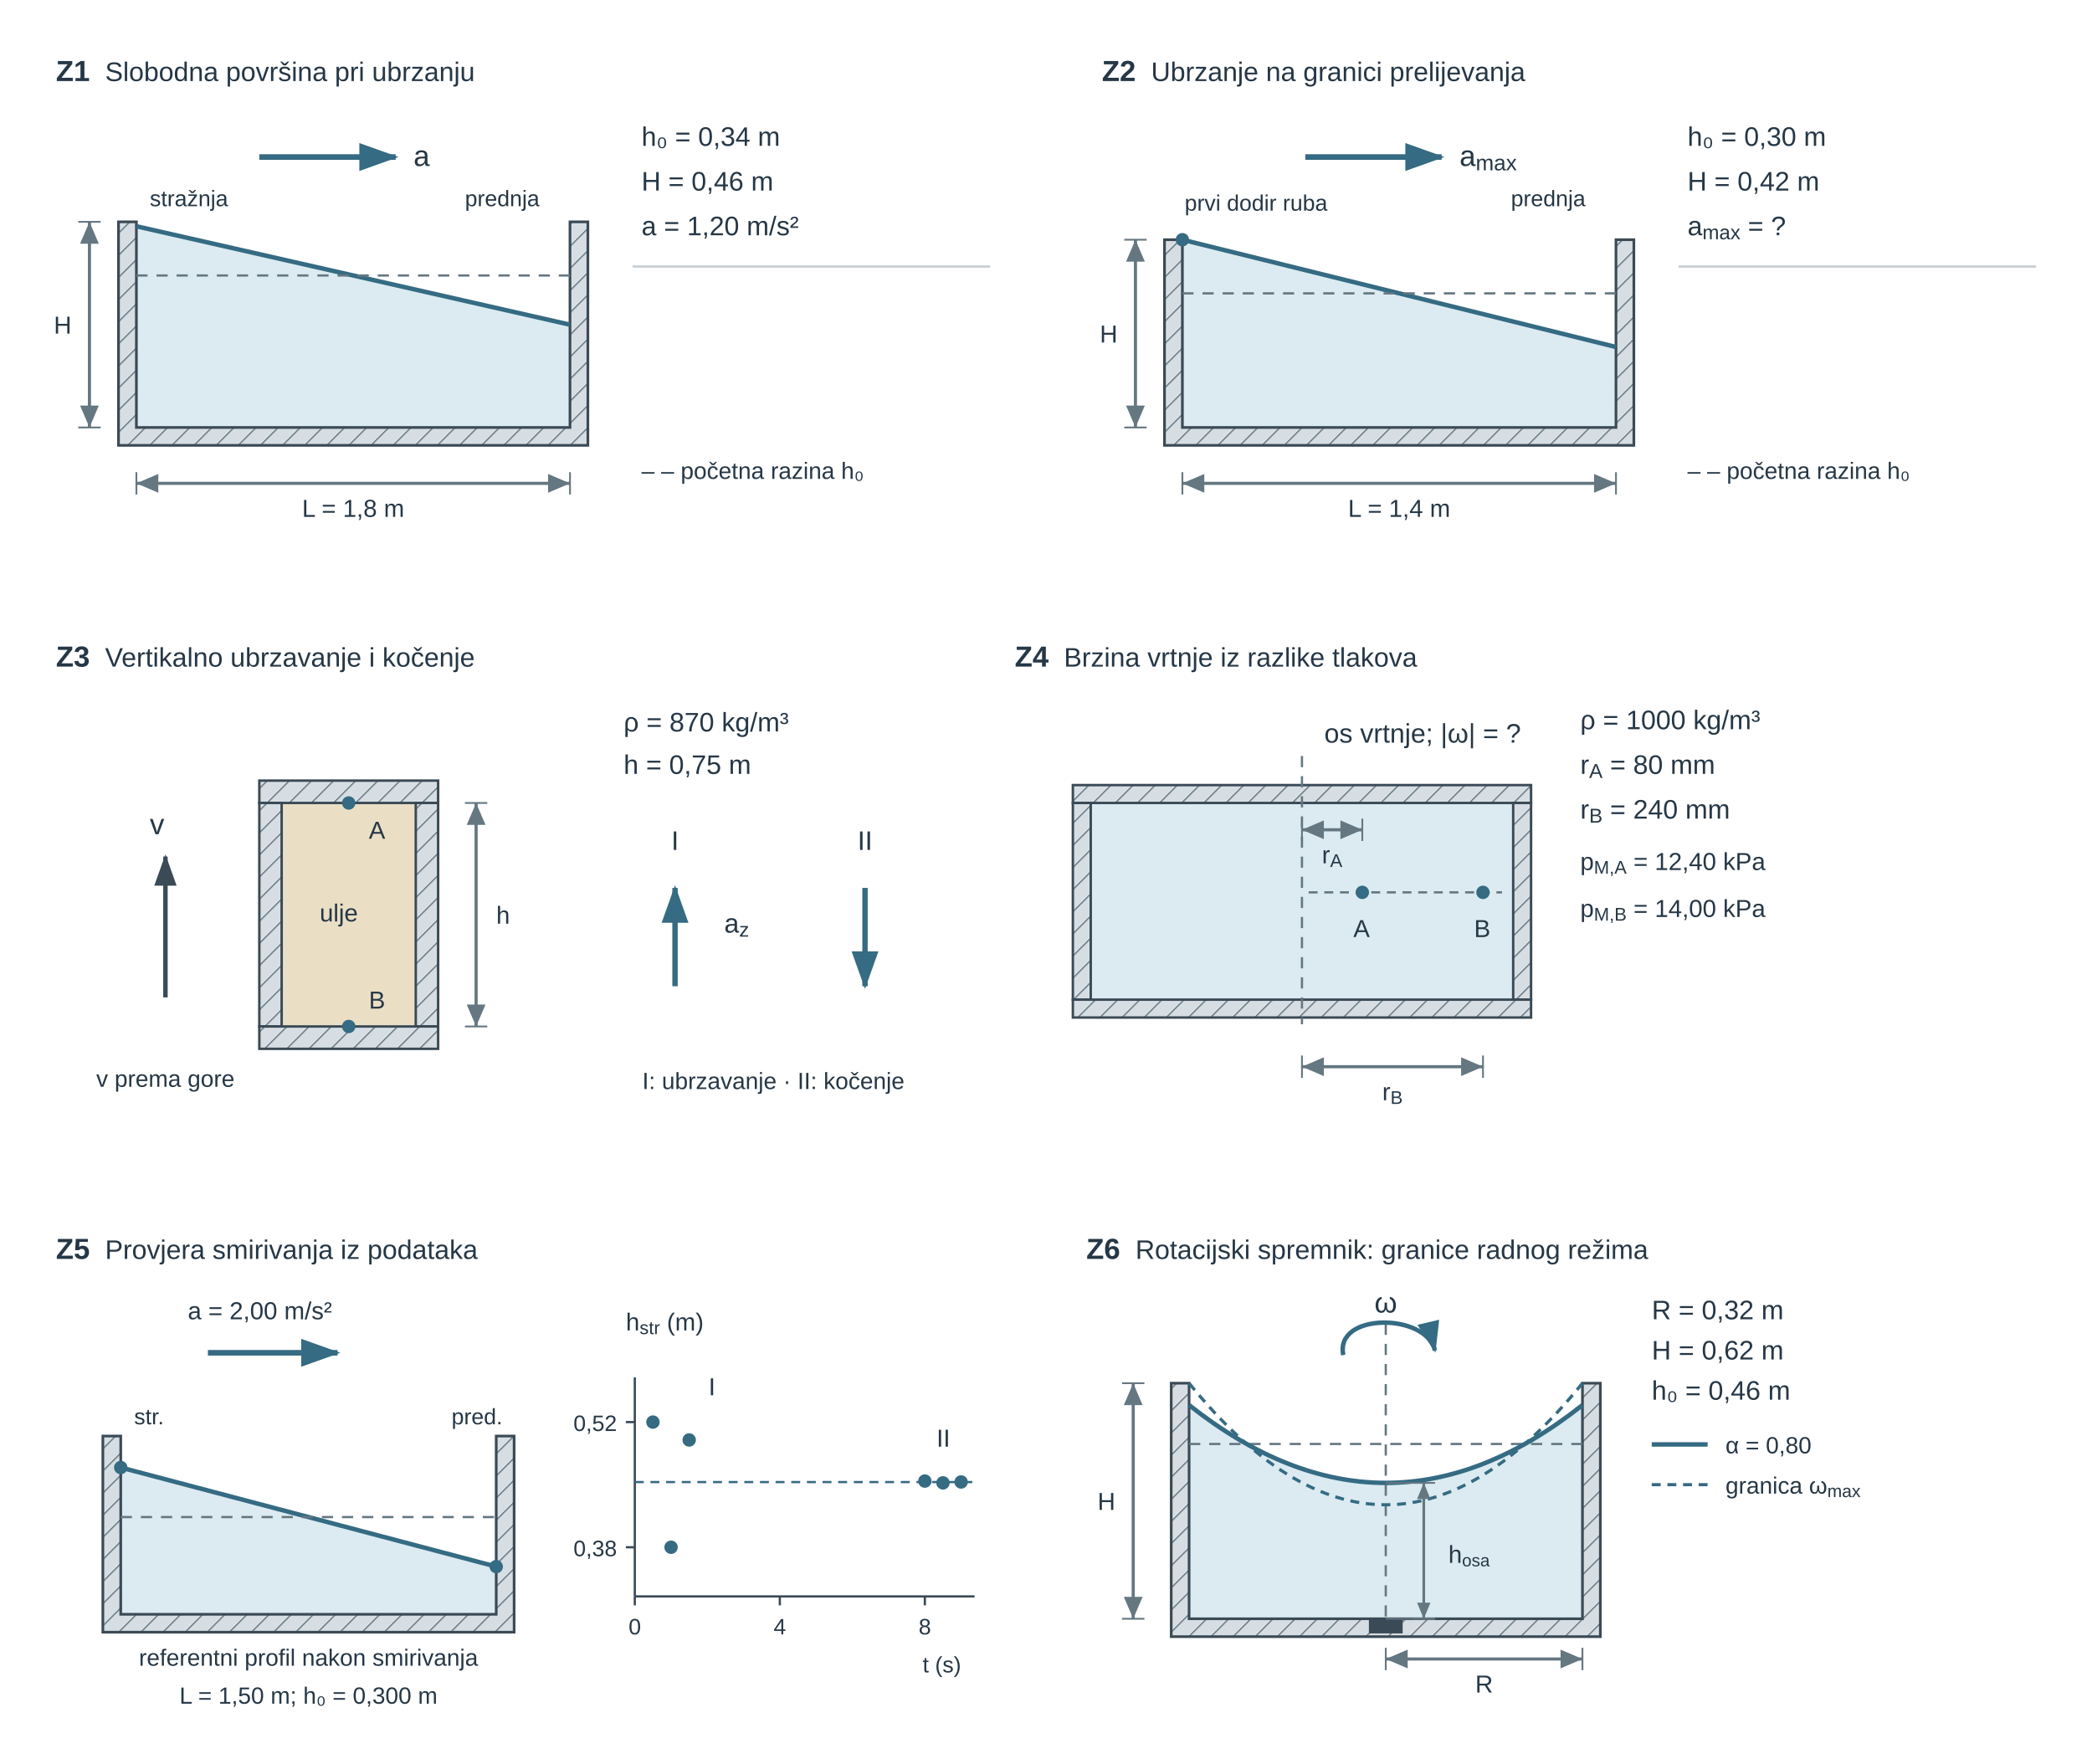
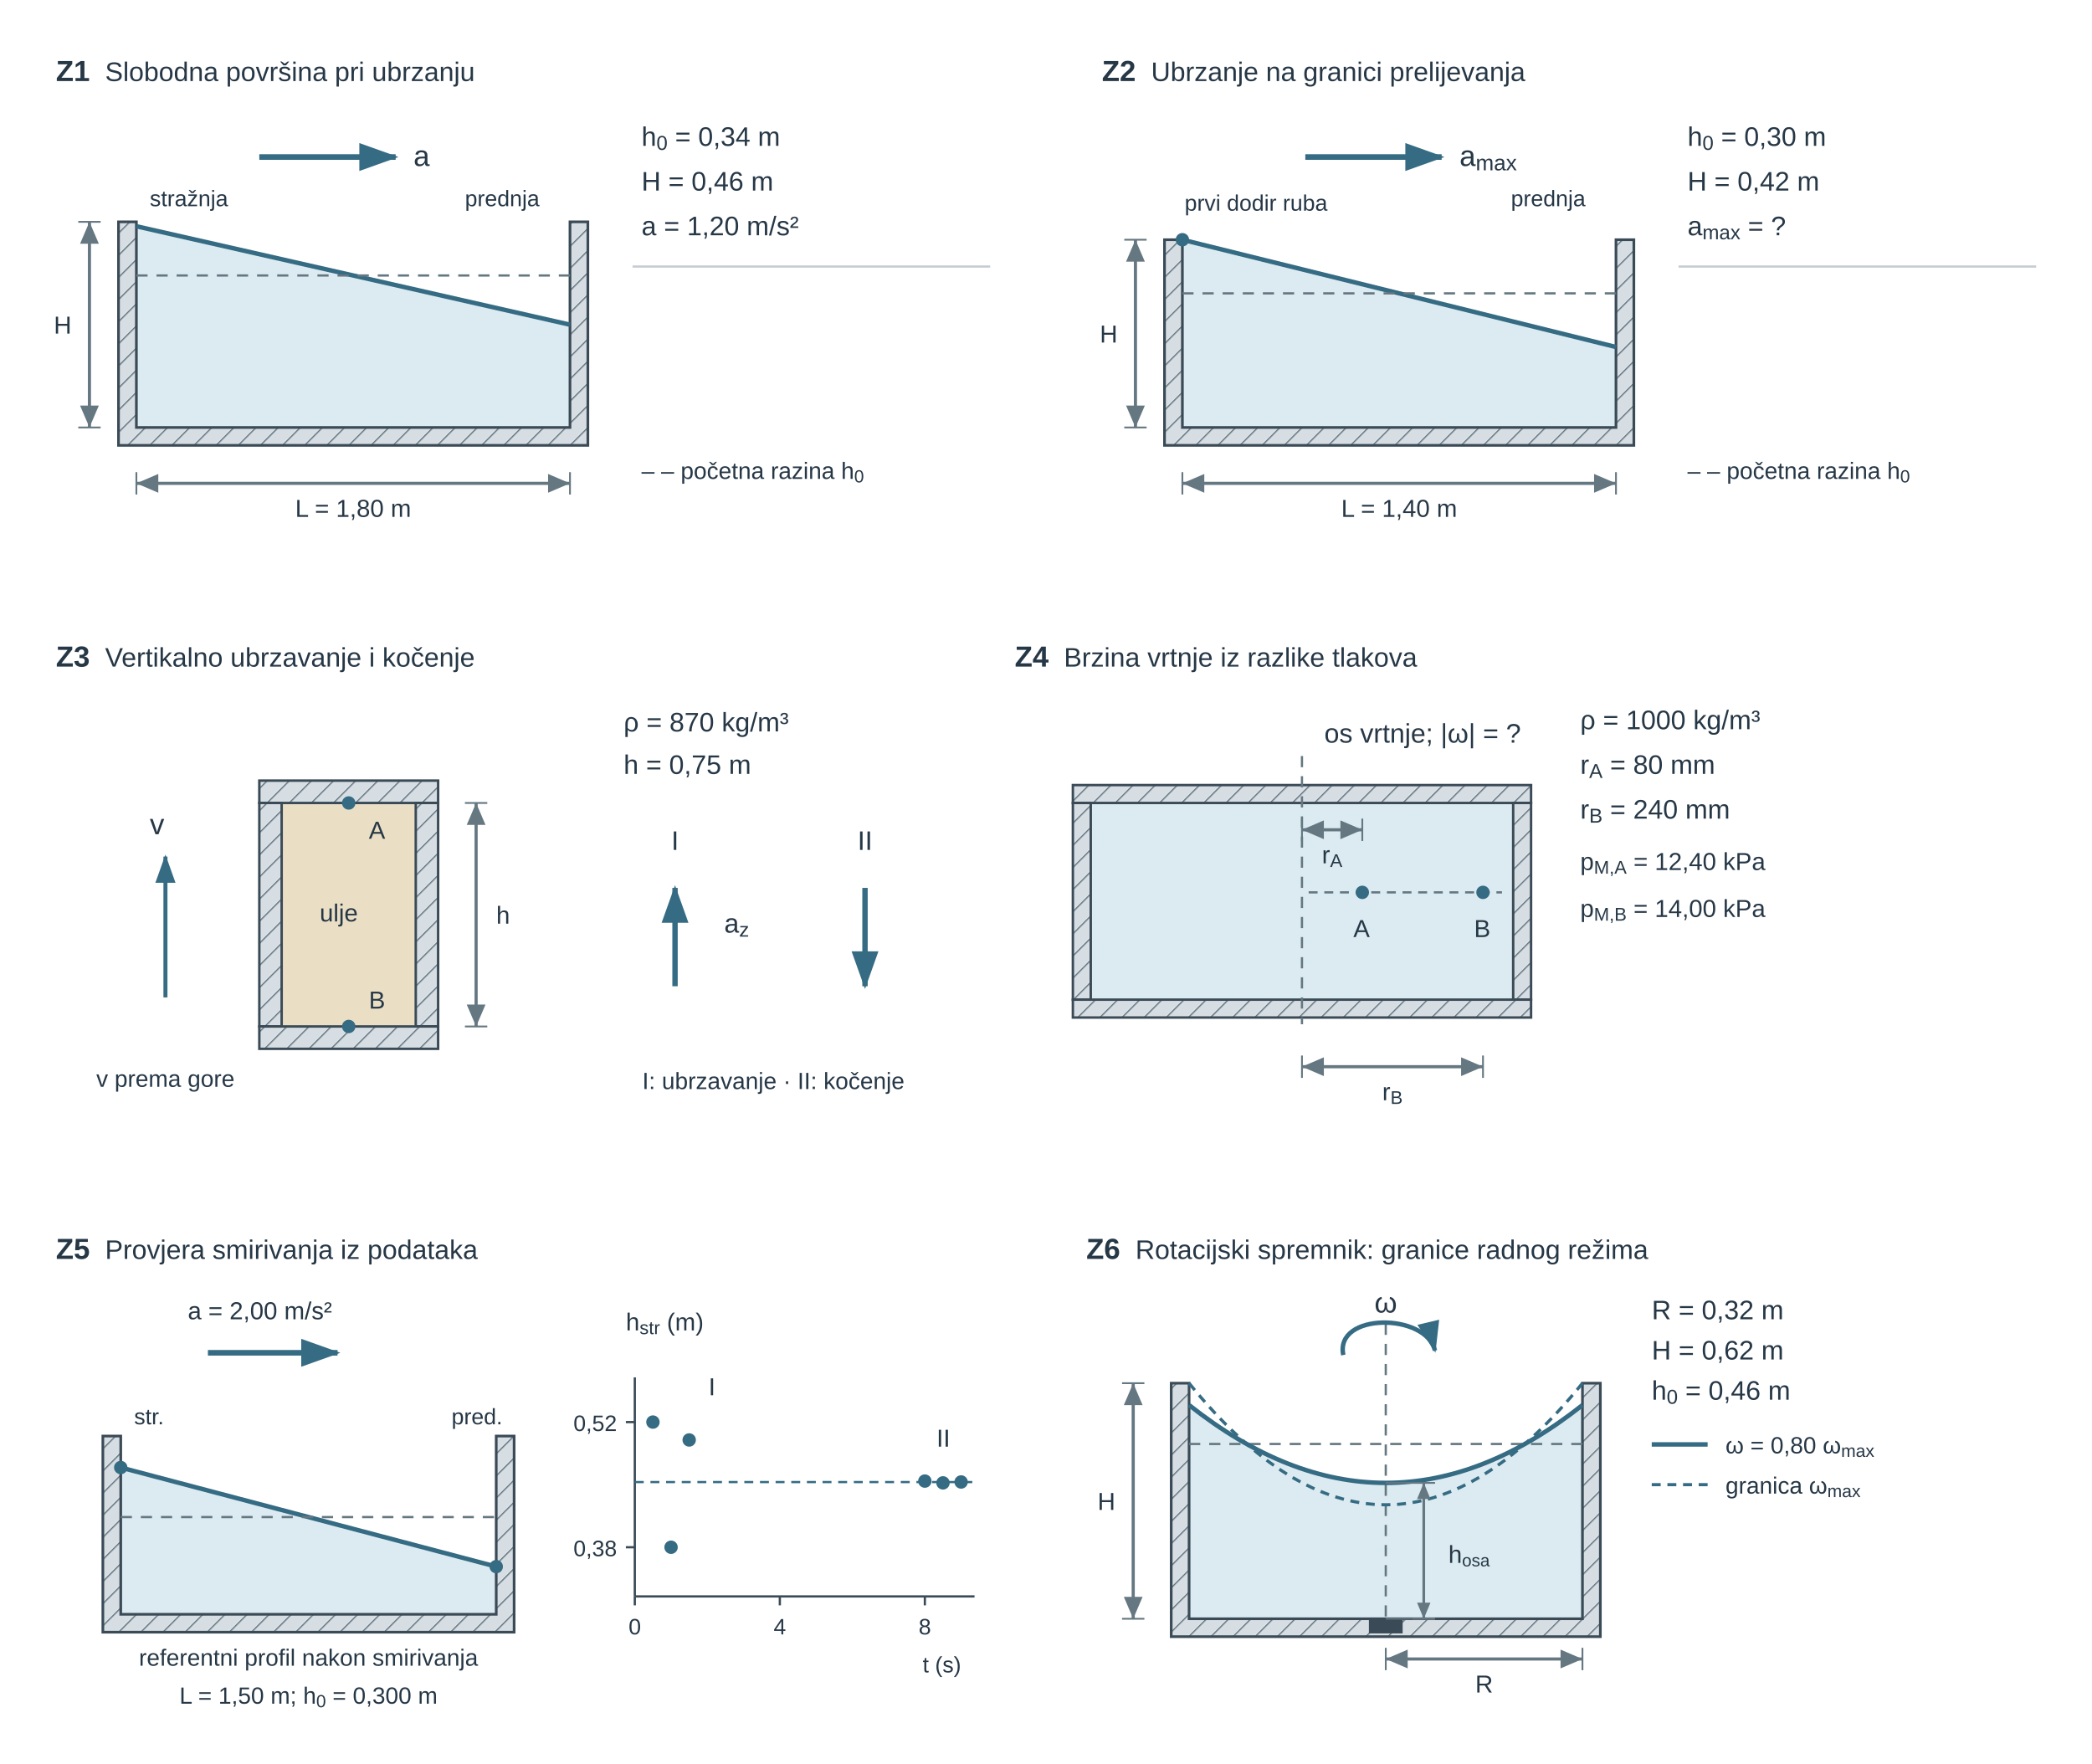
<svg xmlns="http://www.w3.org/2000/svg" viewBox="0 0 936 789" role="img" aria-labelledby="u04vs_title u04vs_desc" preserveAspectRatio="xMidYMid meet" style="display:block;width:100%;max-width:936px;height:auto;">
  <defs>
    <pattern id="u04vs_hatch" width="7" height="7" patternUnits="userSpaceOnUse" patternTransform="rotate(45)">
      <rect width="7" height="7" fill="#d7dee3" />
      <line x1="0" y1="0" x2="0" y2="7" stroke="#657781" stroke-width="1.1" />
    </pattern>
    <marker id="u04vs_aR" markerWidth="7" markerHeight="5" refX="6.5" refY="2.5" orient="auto">
      <path d="M0,0 L0,5 L7,2.5 z" fill="#356b83" />
    </marker>
    <marker id="u04vs_aG" markerWidth="7" markerHeight="5" refX="6.5" refY="2.5" orient="auto">
      <path d="M0,0 L0,5 L7,2.5 z" fill="#356b83" />
    </marker>
    <marker id="u04vs_dim" markerWidth="7" markerHeight="6" refX="7" refY="3" orient="auto">
      <path d="M0,0 L0,6 L7,3 z" fill="#657781" />
    </marker>
    <marker id="u04vs_dimL" markerWidth="7" markerHeight="6" refX="7" refY="3" orient="auto-start-reverse">
      <path d="M0,0 L0,6 L7,3 z" fill="#657781" />
    </marker>
    <marker id="u04vs_pr" markerWidth="6" markerHeight="4" refX="5.5" refY="2" orient="auto">
      <path d="M0,0 L0,4 L6,2 z" fill="#356b83" />
    </marker>
    <marker id="u04vs_aK" markerWidth="7" markerHeight="5" refX="6.5" refY="2.5" orient="auto">
-       <path d="M0,0 L0,5 L7,2.5 Z" fill="#3a4a56" />
+       <path d="M0,0 L0,5 L7,2.5 Z" fill="#356b83" />
    </marker>
    <marker id="u04ex_dim" markerWidth="6" markerHeight="5" refX="6" refY="2.5" orient="auto">
      <path d="M0 0 L0 5 L6 2.5 Z" fill="#657781" stroke="none" stroke-width="1.2" />
    </marker>
    <marker id="u04ex_dimL" markerWidth="6" markerHeight="5" refX="6" refY="2.5" orient="auto-start-reverse">
      <path d="M0 0 L0 5 L6 2.5 Z" fill="#657781" stroke="none" stroke-width="1.2" />
    </marker>
  </defs>
  <g id="u04vs_title-scene-1" transform="translate(-16.9787 -12.7445)">
    <g font-family="Arial, Liberation Sans, sans-serif" fill="#3a4a56">
      <g id="u04vs_z1" transform="translate(28 30)">
        <text x="14" y="19" font-size="13" fill="#263746" text-anchor="start" font-weight="700">Z1</text>
        <text x="36" y="19" font-size="12" fill="#263746" text-anchor="start">Slobodna površina pri ubrzanju</text>
        <path d="M50 83.982 L244 128.018 V174 H50 Z" fill="#dcebf1" stroke="none" stroke-width="1.2" />
        <path d="M42 82.0 H50 V174 H244 V82.0 H252 V182 H42 Z" fill="url(#u04vs_hatch)" stroke="#3a4a56" stroke-width="1.2" />
        <line x1="50" y1="83.982" x2="244" y2="128.018" stroke="#356b83" stroke-width="2" />
        <line x1="50" y1="106.0" x2="244" y2="106.0" stroke="#657781" stroke-width="1" stroke-dasharray="5,4" />
        <line x1="105" y1="53" x2="166" y2="53" stroke="#356b83" stroke-width="2.5" marker-end="url(#u04vs_aR)" />
        <text x="174" y="57" font-size="13" fill="#263746" text-anchor="start">a</text>
        <text x="56" y="75" font-size="10" fill="#263746" text-anchor="start">stražnja</text>
        <text x="197" y="75" font-size="10" fill="#263746" text-anchor="start">prednja</text>
        <line x1="24" y1="82.0" x2="34" y2="82.0" stroke="#657781" stroke-width="0.8" />
        <line x1="24" y1="174" x2="34" y2="174" stroke="#657781" stroke-width="0.8" />
        <line x1="29" y1="82.0" x2="29" y2="174" stroke="#657781" stroke-width="1.4" marker-start="url(#u04vs_dimL)" marker-end="url(#u04vs_dim)" />
        <text x="21" y="132.0" font-size="11" fill="#263746" text-anchor="end">H</text>
        <line x1="50" y1="194" x2="50" y2="204" stroke="#657781" stroke-width="0.8" />
        <line x1="244" y1="194" x2="244" y2="204" stroke="#657781" stroke-width="0.8" />
        <line x1="50" y1="199" x2="244" y2="199" stroke="#657781" stroke-width="1.4" marker-start="url(#u04vs_dimL)" marker-end="url(#u04vs_dim)" />
-         <text x="147.0" y="214" font-size="11" fill="#263746" text-anchor="middle">L = 1,8 m</text>
-         <text x="276" y="48" font-size="12" fill="#263746" text-anchor="start">h₀ = 0,34 m</text>
+         <text x="147.0" y="214" font-size="11" fill="#263746" text-anchor="middle">L = 1,80 m</text>
+         <text x="276" y="48" font-size="12" fill="#263746" text-anchor="start">h<tspan baseline-shift="sub" font-size="0.75em">0</tspan> = 0,34 m</text>
        <text x="276" y="68" font-size="12" fill="#263746" text-anchor="start">H = 0,46 m</text>
        <text x="276" y="88" font-size="12" fill="#263746" text-anchor="start">a = 1,20 m/s²</text>
        <line x1="272" y1="102" x2="432" y2="102" stroke="#c5cdd3" stroke-width="1" />
-         <text x="276" y="197" font-size="10.5" fill="#263746" text-anchor="start">– –  početna razina h₀</text>
+         <text x="276" y="197" font-size="10.5" fill="#263746" text-anchor="start">– –  početna razina h<tspan baseline-shift="sub" font-size="0.75em">0</tspan>
+         </text>
      </g>
    </g>
  </g>
  <g id="u04vs_title-scene-2" transform="translate(-4.9787 -12.7445)">
    <g font-family="Arial, Liberation Sans, sans-serif" fill="#3a4a56">
      <g id="u04vs_z2" transform="translate(484 30)">
        <text x="14" y="19" font-size="13" fill="#263746" text-anchor="start" font-weight="700">Z2</text>
        <text x="36" y="19" font-size="12" fill="#263746" text-anchor="start">Ubrzanje na granici prelijevanja</text>
        <path d="M50 90.0 L244 138.0 V174 H50 Z" fill="#dcebf1" stroke="none" stroke-width="1.2" />
        <path d="M42 90.0 H50 V174 H244 V90.0 H252 V182 H42 Z" fill="url(#u04vs_hatch)" stroke="#3a4a56" stroke-width="1.2" />
        <line x1="50" y1="90.0" x2="244" y2="138.0" stroke="#356b83" stroke-width="2" />
        <line x1="50" y1="114.0" x2="244" y2="114.0" stroke="#657781" stroke-width="1" stroke-dasharray="5,4" />
        <line x1="105" y1="53" x2="166" y2="53" stroke="#356b83" stroke-width="2.5" marker-end="url(#u04vs_aR)" />
        <text x="174" y="57" font-size="13" fill="#263746" text-anchor="start">a<tspan baseline-shift="sub" font-size="0.75em">max</tspan>
        </text>
        <circle cx="50" cy="90.0" r="3" fill="#356b83" />
        <text x="51" y="77" font-size="10" fill="#263746" text-anchor="start">prvi dodir ruba</text>
        <text x="197" y="75" font-size="10" fill="#263746" text-anchor="start">prednja</text>
        <line x1="24" y1="90.0" x2="34" y2="90.0" stroke="#657781" stroke-width="0.8" />
        <line x1="24" y1="174" x2="34" y2="174" stroke="#657781" stroke-width="0.8" />
        <line x1="29" y1="90.0" x2="29" y2="174" stroke="#657781" stroke-width="1.4" marker-start="url(#u04vs_dimL)" marker-end="url(#u04vs_dim)" />
        <text x="21" y="136.0" font-size="11" fill="#263746" text-anchor="end">H</text>
        <line x1="50" y1="194" x2="50" y2="204" stroke="#657781" stroke-width="0.8" />
        <line x1="244" y1="194" x2="244" y2="204" stroke="#657781" stroke-width="0.8" />
        <line x1="50" y1="199" x2="244" y2="199" stroke="#657781" stroke-width="1.4" marker-start="url(#u04vs_dimL)" marker-end="url(#u04vs_dim)" />
-         <text x="147.0" y="214" font-size="11" fill="#263746" text-anchor="middle">L = 1,4 m</text>
-         <text x="276" y="48" font-size="12" fill="#263746" text-anchor="start">h₀ = 0,30 m</text>
+         <text x="147.0" y="214" font-size="11" fill="#263746" text-anchor="middle">L = 1,40 m</text>
+         <text x="276" y="48" font-size="12" fill="#263746" text-anchor="start">h<tspan baseline-shift="sub" font-size="0.75em">0</tspan> = 0,30 m</text>
        <text x="276" y="68" font-size="12" fill="#263746" text-anchor="start">H = 0,42 m</text>
        <text x="276" y="88" font-size="12" fill="#263746" text-anchor="start">a<tspan baseline-shift="sub" font-size="0.75em">max</tspan> = ?</text>
        <line x1="272" y1="102" x2="432" y2="102" stroke="#c5cdd3" stroke-width="1" />
-         <text x="276" y="197" font-size="10.5" fill="#263746" text-anchor="start">– –  početna razina h₀</text>
+         <text x="276" y="197" font-size="10.5" fill="#263746" text-anchor="start">– –  početna razina h<tspan baseline-shift="sub" font-size="0.75em">0</tspan>
+         </text>
      </g>
    </g>
  </g>
  <g id="u04vs_title-scene-3" transform="translate(-16.9787 11.2555)">
    <g font-family="Arial, Liberation Sans, sans-serif" fill="#3a4a56">
      <g id="u04vs_z3" transform="translate(28 268)">
        <text x="14" y="19" font-size="13" fill="#263746" text-anchor="start" font-weight="700">Z3</text>
        <text x="36" y="19" font-size="12" fill="#263746" text-anchor="start">Vertikalno ubrzavanje i kočenje</text>
        <rect x="115" y="80" width="60" height="100" fill="#eadfc5" stroke="none" stroke-width="1.1" rx="0" />
        <rect x="105" y="70" width="80" height="10" fill="url(#u04vs_hatch)" stroke="#3a4a56" stroke-width="1.1" rx="0" />
        <rect x="105" y="80" width="10" height="100" fill="url(#u04vs_hatch)" stroke="#3a4a56" stroke-width="1.1" rx="0" />
        <rect x="175" y="80" width="10" height="100" fill="url(#u04vs_hatch)" stroke="#3a4a56" stroke-width="1.1" rx="0" />
        <rect x="105" y="180" width="80" height="10" fill="url(#u04vs_hatch)" stroke="#3a4a56" stroke-width="1.1" rx="0" />
        <circle cx="145" cy="80" r="3" fill="#356b83" />
        <text x="154" y="96" font-size="11" fill="#263746" text-anchor="start">A</text>
        <circle cx="145" cy="180" r="3" fill="#356b83" />
        <text x="154" y="172" font-size="11" fill="#263746" text-anchor="start">B</text>
        <text x="132" y="133" font-size="11" fill="#263746" text-anchor="start">ulje</text>
        <line x1="197" y1="80" x2="207" y2="80" stroke="#657781" stroke-width="0.8" />
        <line x1="197" y1="180" x2="207" y2="180" stroke="#657781" stroke-width="0.8" />
        <line x1="202" y1="80" x2="202" y2="180" stroke="#657781" stroke-width="1.4" marker-start="url(#u04vs_dimL)" marker-end="url(#u04vs_dim)" />
        <text x="211" y="134.0" font-size="11" fill="#263746" text-anchor="start">h</text>
-         <line x1="63" y1="167" x2="63" y2="104" stroke="#3a4a56" stroke-width="2" marker-end="url(#u04vs_aK)" />
+         <line x1="63" y1="167" x2="63" y2="104" stroke="#356b83" stroke-width="1.8" marker-end="url(#u04vs_aK)" />
        <text x="56" y="94" font-size="13" fill="#263746" text-anchor="start">v</text>
        <text x="63" y="207" font-size="10.5" fill="#263746" text-anchor="middle">v prema gore</text>
        <text x="268" y="48" font-size="12" fill="#263746" text-anchor="start">ρ = 870 kg/m³</text>
        <text x="268" y="67" font-size="12" fill="#263746" text-anchor="start">h = 0,75 m</text>
        <text x="291" y="101" font-size="12" fill="#263746" text-anchor="middle">I</text>
        <text x="376" y="101" font-size="12" fill="#263746" text-anchor="middle">II</text>
        <line x1="291" y1="162" x2="291" y2="118" stroke="#356b83" stroke-width="2.4" marker-end="url(#u04vs_aR)" />
        <line x1="376" y1="118" x2="376" y2="162" stroke="#356b83" stroke-width="2.4" marker-end="url(#u04vs_aR)" />
        <text x="313" y="138" font-size="12" fill="#263746" text-anchor="start">a<tspan baseline-shift="sub" font-size="0.75em">z</tspan>
        </text>
        <text x="335" y="208" font-size="10.5" fill="#263746" text-anchor="middle">I: ubrzavanje · II: kočenje</text>
      </g>
    </g>
  </g>
  <g id="u04vs_title-scene-4" transform="translate(-43.9787 11.2555)">
    <g font-family="Arial, Liberation Sans, sans-serif" fill="#3a4a56">
      <g id="u04vs_z4" transform="translate(484 268)">
        <text x="14" y="19" font-size="13" fill="#263746" text-anchor="start" font-weight="700">Z4</text>
        <text x="36" y="19" font-size="12" fill="#263746" text-anchor="start">Brzina vrtnje iz razlike tlakova</text>
        <rect x="48" y="80" width="189" height="88" fill="#dcebf1" stroke="none" stroke-width="1.1" rx="0" />
        <rect x="40" y="72" width="205" height="8" fill="url(#u04vs_hatch)" stroke="#3a4a56" stroke-width="1.1" rx="0" />
        <rect x="40" y="80" width="8" height="88" fill="url(#u04vs_hatch)" stroke="#3a4a56" stroke-width="1.1" rx="0" />
        <rect x="237" y="80" width="8" height="88" fill="url(#u04vs_hatch)" stroke="#3a4a56" stroke-width="1.1" rx="0" />
        <rect x="40" y="168" width="205" height="8" fill="url(#u04vs_hatch)" stroke="#3a4a56" stroke-width="1.1" rx="0" />
        <line x1="142.5" y1="59" x2="142.5" y2="179" stroke="#657781" stroke-width="1" stroke-dasharray="5,4" />
        <text x="152.5" y="53" font-size="12" fill="#263746" text-anchor="start">os vrtnje; |ω| = ?</text>
        <line x1="145.5" y1="120" x2="232" y2="120" stroke="#657781" stroke-width="1" stroke-dasharray="4,3" />
        <circle cx="169.5" cy="120" r="3" fill="#356b83" />
        <text x="165.5" y="140" font-size="11" fill="#263746" text-anchor="start">A</text>
        <circle cx="223.5" cy="120" r="3" fill="#356b83" />
        <text x="219.5" y="140" font-size="11" fill="#263746" text-anchor="start">B</text>
        <line x1="142.5" y1="87" x2="142.5" y2="97" stroke="#657781" stroke-width="0.8" />
        <line x1="169.5" y1="87" x2="169.5" y2="97" stroke="#657781" stroke-width="0.8" />
        <line x1="142.5" y1="92" x2="169.5" y2="92" stroke="#657781" stroke-width="1.4" marker-start="url(#u04vs_dimL)" marker-end="url(#u04vs_dim)" />
        <text x="156.0" y="107" font-size="11" fill="#263746" text-anchor="middle">r<tspan baseline-shift="sub" font-size="0.75em">A</tspan>
        </text>
        <line x1="142.5" y1="193" x2="142.5" y2="203" stroke="#657781" stroke-width="0.8" />
        <line x1="223.5" y1="193" x2="223.5" y2="203" stroke="#657781" stroke-width="0.8" />
        <line x1="142.5" y1="198" x2="223.5" y2="198" stroke="#657781" stroke-width="1.4" marker-start="url(#u04vs_dimL)" marker-end="url(#u04vs_dim)" />
        <text x="183.0" y="213" font-size="11" fill="#263746" text-anchor="middle">r<tspan baseline-shift="sub" font-size="0.75em">B</tspan>
        </text>
        <text x="267" y="47" font-size="12" fill="#263746" text-anchor="start">ρ = 1000 kg/m³</text>
        <text x="267" y="67" font-size="12" fill="#263746" text-anchor="start">r<tspan baseline-shift="sub" font-size="0.75em">A</tspan> = 80 mm</text>
        <text x="267" y="87" font-size="12" fill="#263746" text-anchor="start">r<tspan baseline-shift="sub" font-size="0.75em">B</tspan> = 240 mm</text>
        <text x="267" y="110" font-size="11" fill="#263746" text-anchor="start">p<tspan baseline-shift="sub" font-size="0.75em">M,A</tspan> = 12,40 kPa</text>
        <text x="267" y="131" font-size="11" fill="#263746" text-anchor="start">p<tspan baseline-shift="sub" font-size="0.75em">M,B</tspan> = 14,00 kPa</text>
      </g>
    </g>
  </g>
  <g id="u04vs_title-scene-5" transform="translate(-16.9787 38.2555)">
    <g font-family="Arial, Liberation Sans, sans-serif" fill="#3a4a56">
      <g id="u04vs_z5" transform="translate(28 506)">
        <text x="14" y="19" font-size="13" fill="#263746" text-anchor="start" font-weight="700">Z5</text>
        <text x="36" y="19" font-size="12" fill="#263746" text-anchor="start">Provjera smirivanja iz podataka</text>
        <path d="M43 112.329 L211 156.671 V178 H43 Z" fill="#dcebf1" stroke="none" stroke-width="1.2" />
        <path d="M35 98.25 H43 V178 H211 V98.25 H219 V186 H35 Z" fill="url(#u04vs_hatch)" stroke="#3a4a56" stroke-width="1.2" />
        <line x1="43" y1="112.329" x2="211" y2="156.671" stroke="#356b83" stroke-width="2" />
        <line x1="43" y1="134.5" x2="211" y2="134.5" stroke="#657781" stroke-width="1" stroke-dasharray="5,4" />
        <line x1="82" y1="61" x2="140" y2="61" stroke="#356b83" stroke-width="2.5" marker-end="url(#u04vs_aR)" />
        <text x="73" y="46" font-size="11" fill="#263746" text-anchor="start">a = 2,00 m/s²</text>
        <circle cx="43" cy="112.329" r="3" fill="#356b83" />
        <circle cx="211" cy="156.671" r="3" fill="#356b83" />
        <text x="49" y="93" font-size="10" fill="#263746" text-anchor="start">str.</text>
        <text x="191" y="93" font-size="10" fill="#263746" text-anchor="start">pred.</text>
        <text x="127" y="201" font-size="10.5" fill="#263746" text-anchor="middle">referentni profil nakon smirivanja</text>
-         <text x="127" y="218" font-size="10.5" fill="#263746" text-anchor="middle">L = 1,50 m; h₀ = 0,300 m</text>
+         <text x="127" y="218" font-size="10.5" fill="#263746" text-anchor="middle">L = 1,50 m; h<tspan baseline-shift="sub" font-size="0.75em">0</tspan> = 0,300 m</text>
        <text x="269" y="51" font-size="11" fill="#263746" text-anchor="start">h<tspan baseline-shift="sub" font-size="0.75em">str</tspan> (m)</text>
        <line x1="273" y1="72" x2="273" y2="170" stroke="#3a4a56" stroke-width="1" />
        <line x1="273" y1="170" x2="425" y2="170" stroke="#3a4a56" stroke-width="1" />
        <line x1="269" y1="148.0" x2="273" y2="148.0" stroke="#3a4a56" stroke-width="1" />
        <text x="265" y="152.0" font-size="10" fill="#263746" text-anchor="end">0,38</text>
        <line x1="269" y1="92" x2="273" y2="92" stroke="#3a4a56" stroke-width="1" />
        <text x="265" y="96" font-size="10" fill="#263746" text-anchor="end">0,52</text>
        <line x1="273.0" y1="170" x2="273.0" y2="174" stroke="#3a4a56" stroke-width="1" />
        <text x="273.0" y="187" font-size="10" fill="#263746" text-anchor="middle">0</text>
        <line x1="337.889" y1="170" x2="337.889" y2="174" stroke="#3a4a56" stroke-width="1" />
        <text x="337.889" y="187" font-size="10" fill="#263746" text-anchor="middle">4</text>
        <line x1="402.778" y1="170" x2="402.778" y2="174" stroke="#3a4a56" stroke-width="1" />
        <text x="402.778" y="187" font-size="10" fill="#263746" text-anchor="middle">8</text>
        <line x1="273" y1="118.838" x2="425" y2="118.838" stroke="#356b83" stroke-width="1" stroke-dasharray="4,3" />
        <circle cx="281.111" cy="92" r="3" fill="#356b83" />
        <circle cx="289.222" cy="148.0" r="3" fill="#356b83" />
        <circle cx="297.333" cy="100.0" r="3" fill="#356b83" />
        <circle cx="402.778" cy="118.4" r="3" fill="#356b83" />
        <circle cx="410.889" cy="119.2" r="3" fill="#356b83" />
        <circle cx="419.0" cy="118.8" r="3" fill="#356b83" />
        <text x="306" y="80" font-size="11" fill="#263746" text-anchor="start">I</text>
        <text x="408" y="103" font-size="11" fill="#263746" text-anchor="start">II</text>
        <text x="419" y="204" font-size="10" fill="#263746" text-anchor="end">t (s)</text>
      </g>
    </g>
  </g>
  <g id="u04vs_title-scene-6" transform="translate(-11.9787 38.2555)">
    <g font-family="Arial, Liberation Sans, sans-serif" fill="#3a4a56">
      <g id="u04vs_z6" transform="translate(484 506)">
        <text x="14" y="19" font-size="13" fill="#263746" text-anchor="start" font-weight="700">Z6</text>
        <text x="36" y="19" font-size="12" fill="#263746" text-anchor="start">Rotacijski spremnik: granice radnog režima</text>
        <path d="M60 84.392 Q148 154.024 236 84.392 V180 H60 Z" fill="#dcebf1" stroke="none" stroke-width="1.2" />
        <path d="M52 74.6 H60 V180 H236 V74.6 H244 V188 H52 Z" fill="url(#u04vs_hatch)" stroke="#3a4a56" stroke-width="1.2" />
        <line x1="148" y1="48" x2="148" y2="180" stroke="#657781" stroke-width="1" stroke-dasharray="5,4" />
        <line x1="60" y1="101.8" x2="236" y2="101.8" stroke="#657781" stroke-width="1" stroke-dasharray="5,4" />
        <path d="M60 84.392 Q148 154.024 236 84.392" fill="none" stroke="#356b83" stroke-width="2" />
        <path d="M60 74.6 Q148 183.4 236 74.6" fill="none" stroke="#356b83" stroke-width="1.4" stroke-dasharray="4,3" />
        <path d="M129 62 C125 43 166 43 170 60" fill="none" stroke="#356b83" stroke-width="2" marker-end="url(#u04vs_aG)" />
        <text x="148" y="43" font-size="13" fill="#263746" text-anchor="middle">ω</text>
        <line x1="30" y1="74.6" x2="40" y2="74.6" stroke="#657781" stroke-width="0.8" />
        <line x1="30" y1="180" x2="40" y2="180" stroke="#657781" stroke-width="0.8" />
        <line x1="35" y1="74.6" x2="35" y2="180" stroke="#657781" stroke-width="1.4" marker-start="url(#u04vs_dimL)" marker-end="url(#u04vs_dim)" />
        <text x="27" y="131.3" font-size="11" fill="#263746" text-anchor="end">H</text>
        <line x1="148" y1="193" x2="148" y2="203" stroke="#657781" stroke-width="0.8" />
        <line x1="236" y1="193" x2="236" y2="203" stroke="#657781" stroke-width="0.8" />
        <line x1="148" y1="198" x2="236" y2="198" stroke="#657781" stroke-width="1.4" marker-start="url(#u04vs_dimL)" marker-end="url(#u04vs_dim)" />
        <text x="192.0" y="213" font-size="11" fill="#263746" text-anchor="middle">R</text>
        <rect x="141" y="180" width="14" height="6" fill="#3a4a56" stroke="#3a4a56" stroke-width="1.1" rx="0" />
        <text x="267" y="46" font-size="12" fill="#263746" text-anchor="start">R = 0,32 m</text>
        <text x="267" y="64" font-size="12" fill="#263746" text-anchor="start">H = 0,62 m</text>
-         <text x="267" y="82" font-size="12" fill="#263746" text-anchor="start">h₀ = 0,46 m</text>
+         <text x="267" y="82" font-size="12" fill="#263746" text-anchor="start">h<tspan baseline-shift="sub" font-size="0.75em">0</tspan> = 0,46 m</text>
        <line x1="267" y1="102" x2="292" y2="102" stroke="#356b83" stroke-width="2" />
-         <text x="300" y="106" font-size="10.5" fill="#263746" text-anchor="start">α = 0,80</text>
+         <text x="300" y="106" font-size="10.5" fill="#263746" text-anchor="start">ω = 0,80 ω<tspan baseline-shift="sub" font-size="0.75em">max</tspan>
+         </text>
        <line x1="267" y1="120" x2="292" y2="120" stroke="#356b83" stroke-width="1.4" stroke-dasharray="4,3" />
        <text x="300" y="124" font-size="10.5" fill="#263746" text-anchor="start">granica ω<tspan baseline-shift="sub" font-size="0.75em">max</tspan>
        </text>
        <line x1="160" y1="119.208" x2="170" y2="119.208" stroke="#657781" stroke-width="0.8" />
        <line x1="160" y1="180" x2="170" y2="180" stroke="#657781" stroke-width="0.8" />
        <line x1="165" y1="119.208" x2="165" y2="180" stroke="#657781" stroke-width="1.2" marker-start="url(#u04ex_dimL)" marker-end="url(#u04ex_dim)" />
        <text x="176" y="155" font-family="Arial, Liberation Sans, sans-serif" font-size="11" fill="#263746" text-anchor="start">h<tspan baseline-shift="sub" font-size="0.7em">osa</tspan>
        </text>
        <line x1="148" y1="119.208" x2="170" y2="119.208" stroke="#657781" stroke-width="0.7" />
        <line x1="148" y1="180" x2="170" y2="180" stroke="#657781" stroke-width="0.7" />
      </g>
    </g>
  </g>
</svg>
